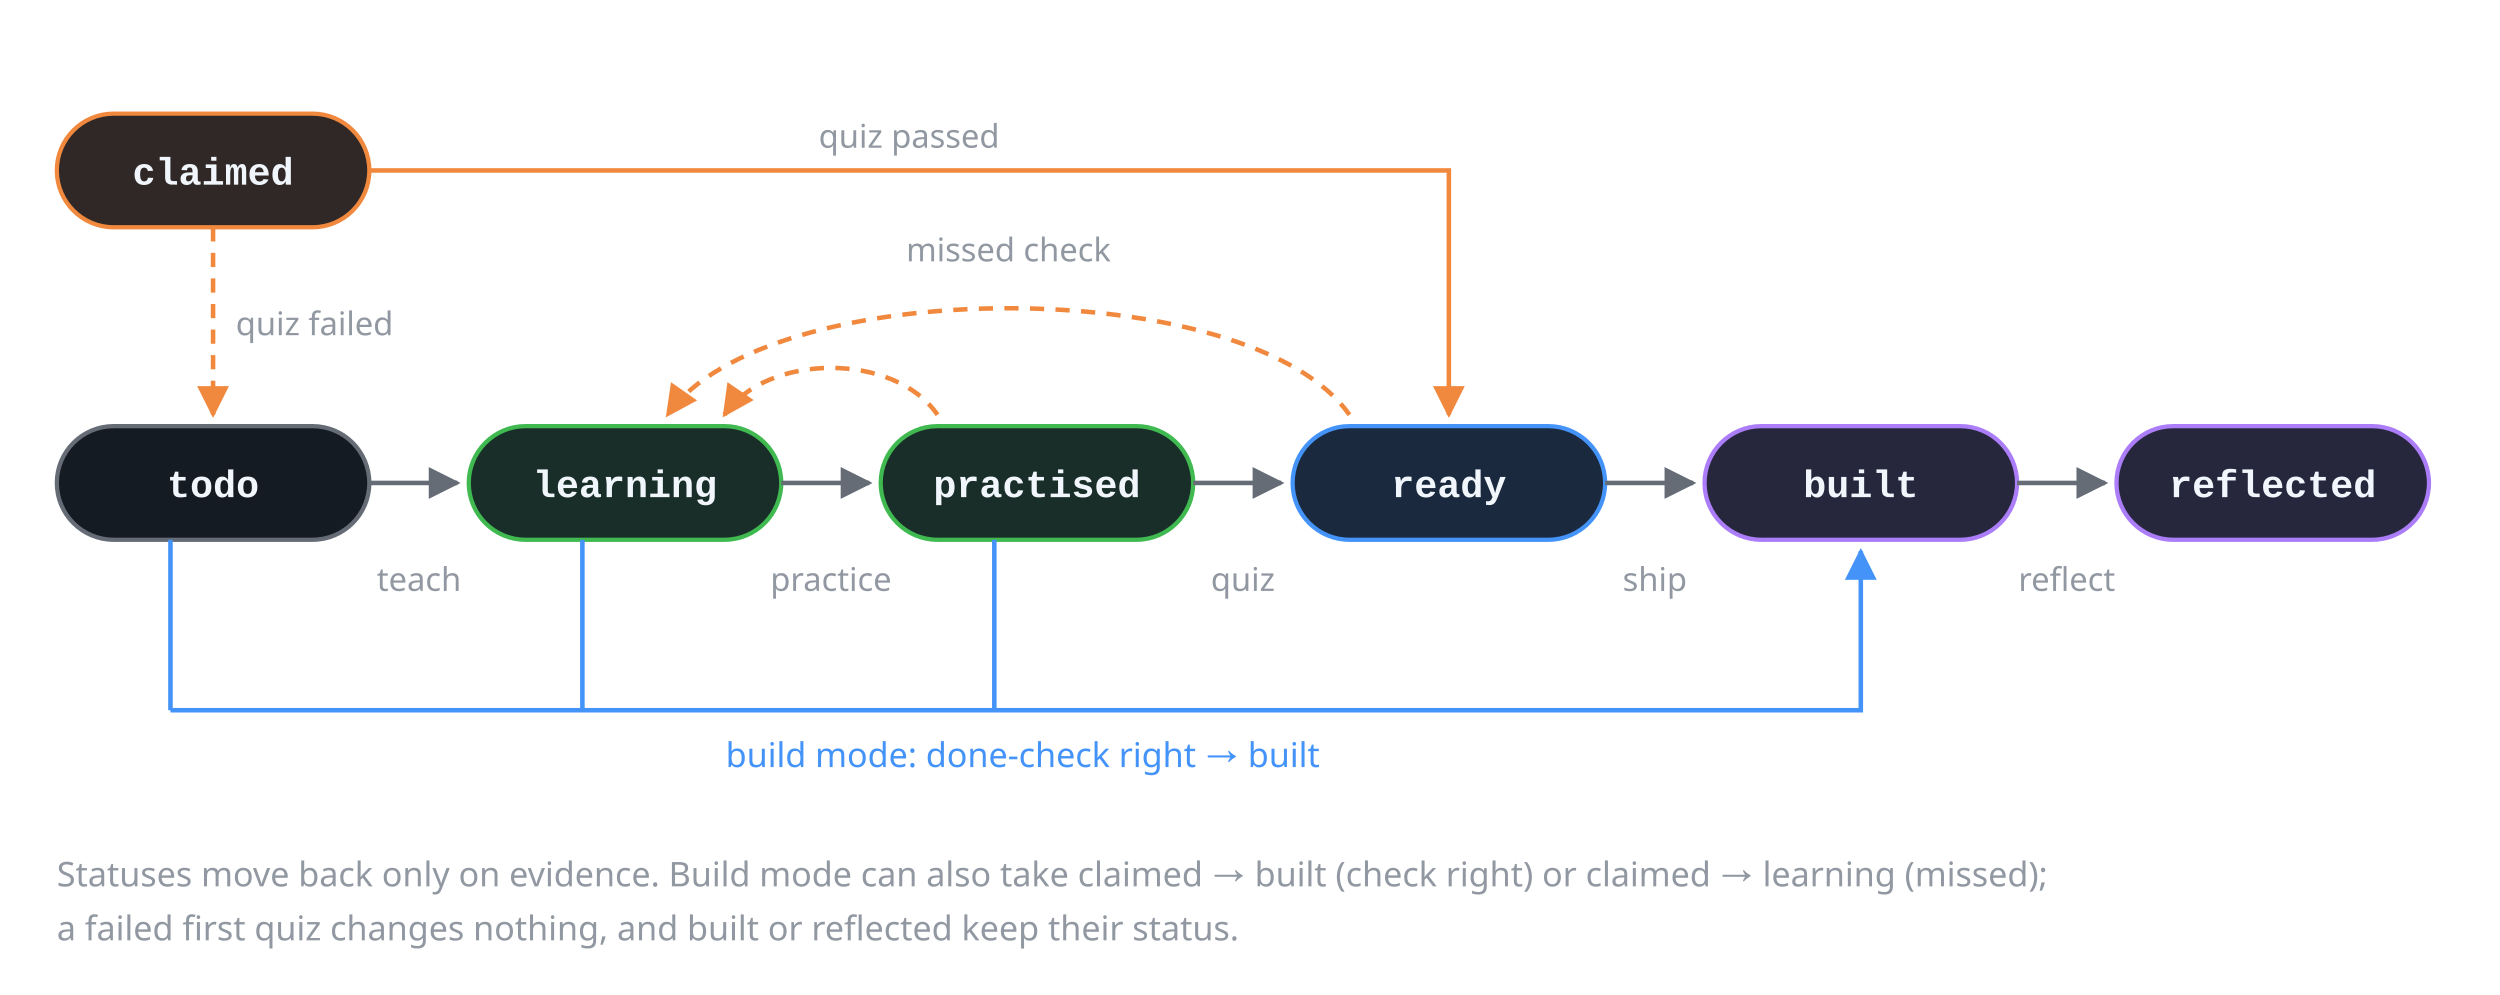
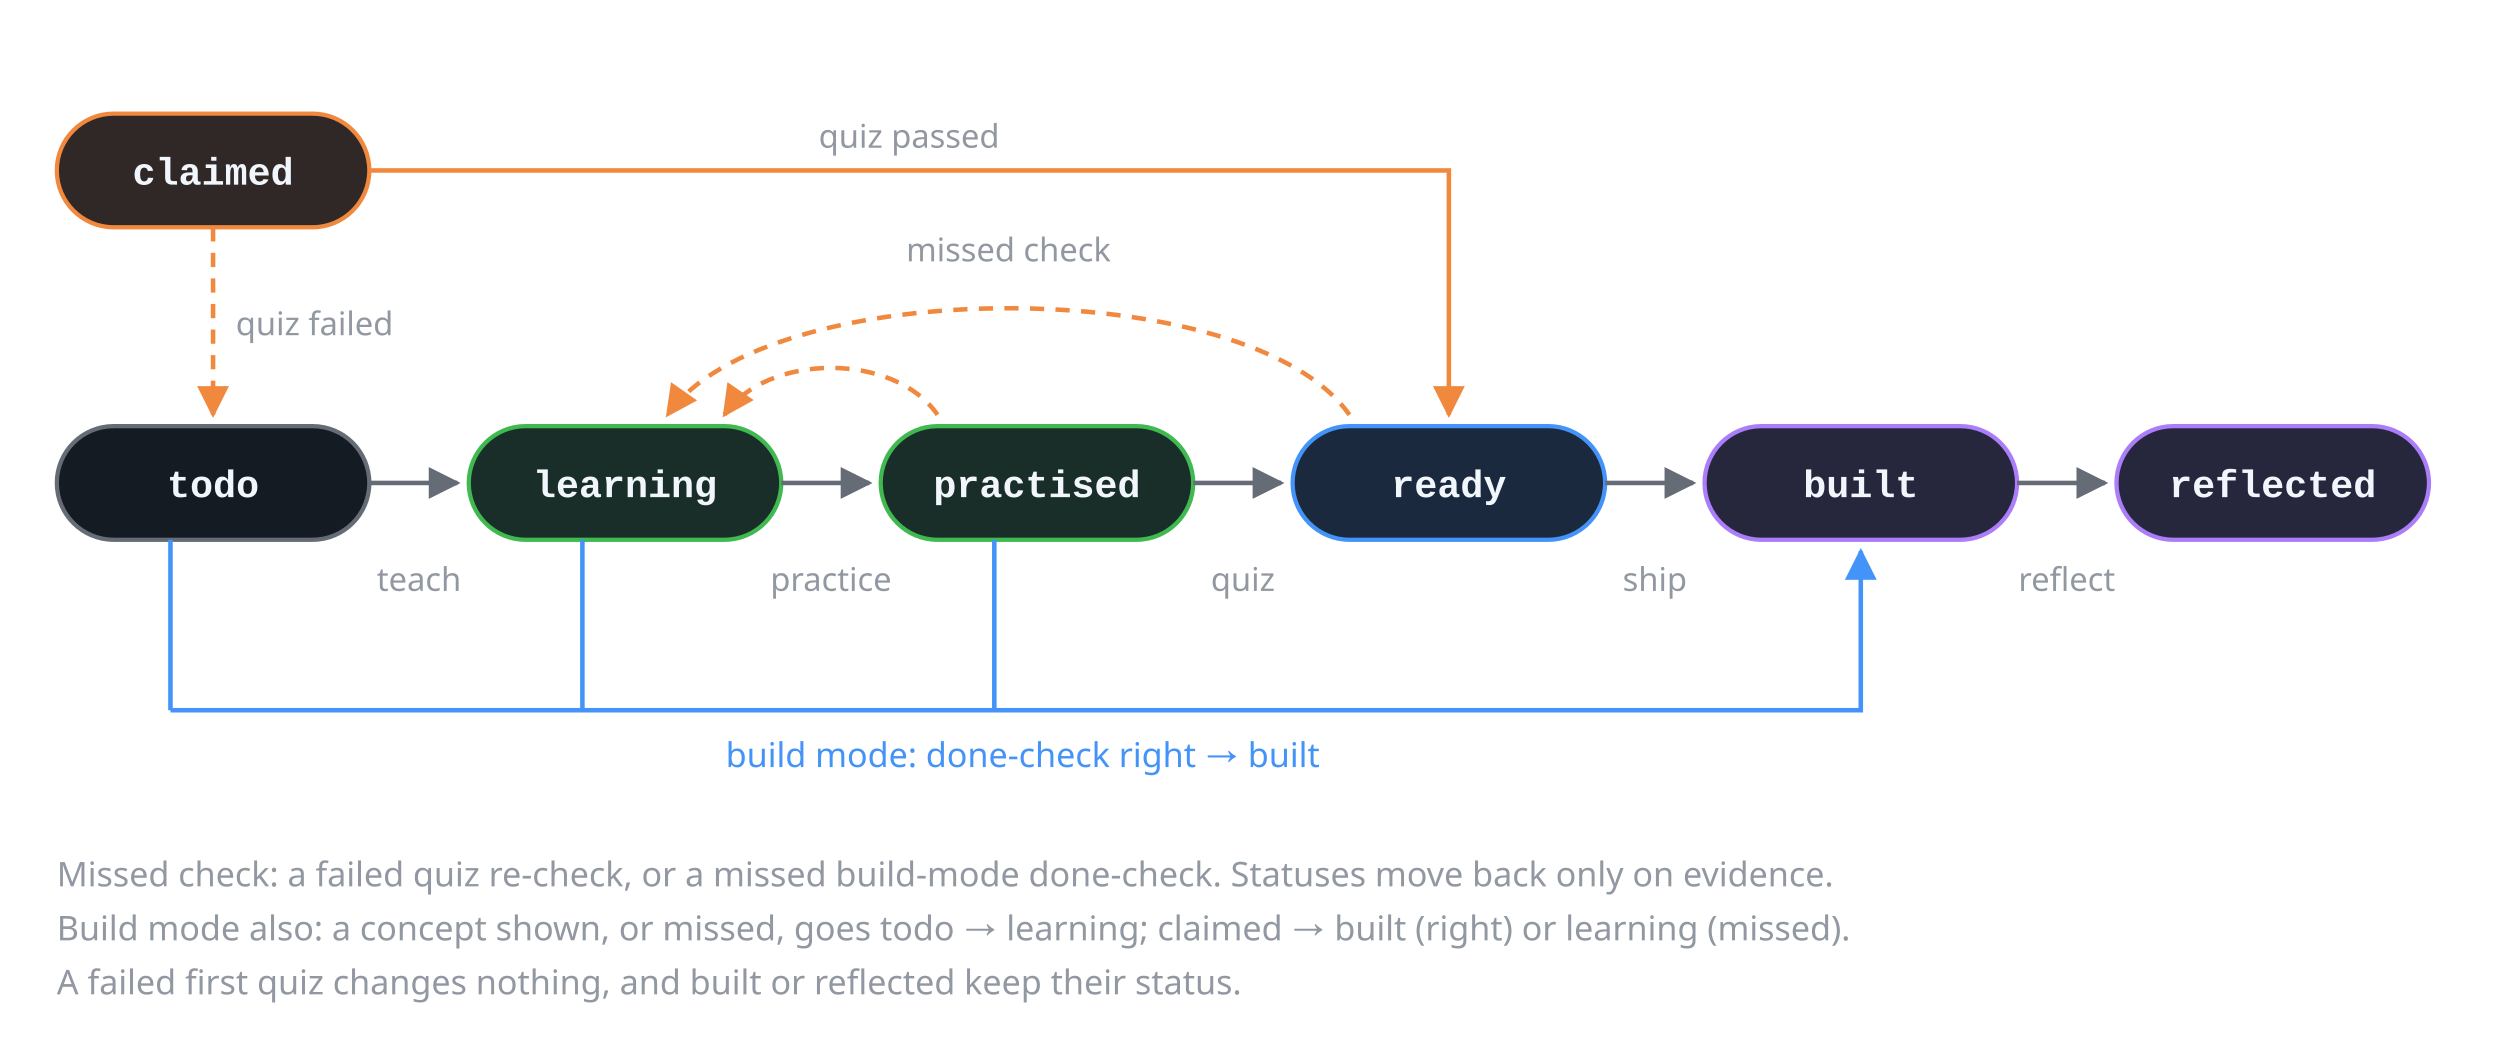
- <svg xmlns="http://www.w3.org/2000/svg" width="880" height="350" viewBox="0 0 880 350" role="img" aria-labelledby="t d">
+ <svg xmlns="http://www.w3.org/2000/svg" width="880" height="368" viewBox="0 0 880 368" role="img" aria-labelledby="t d">
  <defs>
    <marker id="m-line" viewBox="0 0 10 10" refX="9" refY="5" markerWidth="7" markerHeight="7" orient="auto-start-reverse">
      <path d="M0,0 L10,5 L0,10 z" fill="#656c76" />
    </marker>
    <marker id="m-purple" viewBox="0 0 10 10" refX="9" refY="5" markerWidth="7" markerHeight="7" orient="auto-start-reverse">
      <path d="M0,0 L10,5 L0,10 z" fill="#ab7df8" />
    </marker>
    <marker id="m-green" viewBox="0 0 10 10" refX="9" refY="5" markerWidth="7" markerHeight="7" orient="auto-start-reverse">
      <path d="M0,0 L10,5 L0,10 z" fill="#3fb950" />
    </marker>
    <marker id="m-blue" viewBox="0 0 10 10" refX="9" refY="5" markerWidth="7" markerHeight="7" orient="auto-start-reverse">
      <path d="M0,0 L10,5 L0,10 z" fill="#4493f8" />
    </marker>
    <marker id="m-orange" viewBox="0 0 10 10" refX="9" refY="5" markerWidth="7" markerHeight="7" orient="auto-start-reverse">
      <path d="M0,0 L10,5 L0,10 z" fill="#f0883e" />
    </marker>
  </defs>
  <rect x="20" y="150" width="110" height="40" rx="20" fill="#151b23" />
  <rect x="20" y="150" width="110" height="40" rx="20" fill="#151b23" stroke="#656c76" stroke-width="1.5" />
  <text x="75.0" y="175" font-family="ui-monospace, SFMono-Regular, 'SF Mono', Menlo, Consolas, 'Liberation Mono', monospace" font-size="13.5" font-weight="600" fill="#f0f6fc" text-anchor="middle" xml:space="preserve">todo</text>
  <rect x="165" y="150" width="110" height="40" rx="20" fill="#151b23" />
  <rect x="165" y="150" width="110" height="40" rx="20" fill="#3fb9501f" stroke="#3fb950" stroke-width="1.5" />
  <text x="220.0" y="175" font-family="ui-monospace, SFMono-Regular, 'SF Mono', Menlo, Consolas, 'Liberation Mono', monospace" font-size="13.5" font-weight="600" fill="#f0f6fc" text-anchor="middle" xml:space="preserve">learning</text>
  <rect x="310" y="150" width="110" height="40" rx="20" fill="#151b23" />
  <rect x="310" y="150" width="110" height="40" rx="20" fill="#3fb9501f" stroke="#3fb950" stroke-width="1.5" />
  <text x="365.0" y="175" font-family="ui-monospace, SFMono-Regular, 'SF Mono', Menlo, Consolas, 'Liberation Mono', monospace" font-size="13.5" font-weight="600" fill="#f0f6fc" text-anchor="middle" xml:space="preserve">practised</text>
  <rect x="455" y="150" width="110" height="40" rx="20" fill="#151b23" />
  <rect x="455" y="150" width="110" height="40" rx="20" fill="#4493f81f" stroke="#4493f8" stroke-width="1.5" />
  <text x="510.0" y="175" font-family="ui-monospace, SFMono-Regular, 'SF Mono', Menlo, Consolas, 'Liberation Mono', monospace" font-size="13.5" font-weight="600" fill="#f0f6fc" text-anchor="middle" xml:space="preserve">ready</text>
  <rect x="600" y="150" width="110" height="40" rx="20" fill="#151b23" />
  <rect x="600" y="150" width="110" height="40" rx="20" fill="#ab7df81f" stroke="#ab7df8" stroke-width="1.5" />
  <text x="655.0" y="175" font-family="ui-monospace, SFMono-Regular, 'SF Mono', Menlo, Consolas, 'Liberation Mono', monospace" font-size="13.5" font-weight="600" fill="#f0f6fc" text-anchor="middle" xml:space="preserve">built</text>
  <rect x="745" y="150" width="110" height="40" rx="20" fill="#151b23" />
  <rect x="745" y="150" width="110" height="40" rx="20" fill="#ab7df81f" stroke="#ab7df8" stroke-width="1.5" />
  <text x="800.0" y="175" font-family="ui-monospace, SFMono-Regular, 'SF Mono', Menlo, Consolas, 'Liberation Mono', monospace" font-size="13.5" font-weight="600" fill="#f0f6fc" text-anchor="middle" xml:space="preserve">reflected</text>
  <rect x="20" y="40" width="110" height="40" rx="20" fill="#151b23" />
  <rect x="20" y="40" width="110" height="40" rx="20" fill="#f0883e1f" stroke="#f0883e" stroke-width="1.5" />
  <text x="75.0" y="65" font-family="ui-monospace, SFMono-Regular, 'SF Mono', Menlo, Consolas, 'Liberation Mono', monospace" font-size="13.5" font-weight="600" fill="#f0f6fc" text-anchor="middle" xml:space="preserve">claimed</text>
  <path d="M130,170 L161,170" fill="none" stroke="#656c76" stroke-width="1.6" marker-end="url(#m-line)" />
  <text x="147.5" y="208" font-family="-apple-system, BlinkMacSystemFont, 'Segoe UI', 'Noto Sans', Helvetica, Arial, sans-serif" font-size="11.5" font-weight="500" fill="#9198a1" text-anchor="middle" xml:space="preserve">teach</text>
  <path d="M275,170 L306,170" fill="none" stroke="#656c76" stroke-width="1.6" marker-end="url(#m-line)" />
  <text x="292.5" y="208" font-family="-apple-system, BlinkMacSystemFont, 'Segoe UI', 'Noto Sans', Helvetica, Arial, sans-serif" font-size="11.5" font-weight="500" fill="#9198a1" text-anchor="middle" xml:space="preserve">practice</text>
  <path d="M420,170 L451,170" fill="none" stroke="#656c76" stroke-width="1.6" marker-end="url(#m-line)" />
  <text x="437.5" y="208" font-family="-apple-system, BlinkMacSystemFont, 'Segoe UI', 'Noto Sans', Helvetica, Arial, sans-serif" font-size="11.5" font-weight="500" fill="#9198a1" text-anchor="middle" xml:space="preserve">quiz</text>
  <path d="M565,170 L596,170" fill="none" stroke="#656c76" stroke-width="1.6" marker-end="url(#m-line)" />
  <text x="582.5" y="208" font-family="-apple-system, BlinkMacSystemFont, 'Segoe UI', 'Noto Sans', Helvetica, Arial, sans-serif" font-size="11.5" font-weight="500" fill="#9198a1" text-anchor="middle" xml:space="preserve">ship</text>
  <path d="M710,170 L741,170" fill="none" stroke="#656c76" stroke-width="1.6" marker-end="url(#m-line)" />
  <text x="727.5" y="208" font-family="-apple-system, BlinkMacSystemFont, 'Segoe UI', 'Noto Sans', Helvetica, Arial, sans-serif" font-size="11.5" font-weight="500" fill="#9198a1" text-anchor="middle" xml:space="preserve">reflect</text>
  <path d="M75,80 L75,146" fill="none" stroke="#f0883e" stroke-width="1.6" stroke-dasharray="5 4" marker-end="url(#m-orange)" />
  <text x="83" y="118" font-family="-apple-system, BlinkMacSystemFont, 'Segoe UI', 'Noto Sans', Helvetica, Arial, sans-serif" font-size="11.5" font-weight="500" fill="#9198a1" text-anchor="start" xml:space="preserve">quiz failed</text>
  <path d="M130,60 L510,60 L510,146" fill="none" stroke="#f0883e" stroke-width="1.6" marker-end="url(#m-orange)" />
  <text x="320" y="52" font-family="-apple-system, BlinkMacSystemFont, 'Segoe UI', 'Noto Sans', Helvetica, Arial, sans-serif" font-size="11.5" font-weight="500" fill="#9198a1" text-anchor="middle" xml:space="preserve">quiz passed</text>
  <path d="M475,146 C440,96 270,96 235,146" fill="none" stroke="#f0883e" stroke-width="1.6" stroke-dasharray="5 4" marker-end="url(#m-orange)" />
  <path d="M330,146 C315,124 270,124 255,146" fill="none" stroke="#f0883e" stroke-width="1.6" stroke-dasharray="5 4" marker-end="url(#m-orange)" />
  <text x="355" y="92" font-family="-apple-system, BlinkMacSystemFont, 'Segoe UI', 'Noto Sans', Helvetica, Arial, sans-serif" font-size="11.5" font-weight="500" fill="#9198a1" text-anchor="middle" xml:space="preserve">missed check</text>
  <path d="M60,190 L60,250" fill="none" stroke="#4493f8" stroke-width="1.6" />
  <path d="M205,190 L205,250" fill="none" stroke="#4493f8" stroke-width="1.6" />
  <path d="M350,190 L350,250" fill="none" stroke="#4493f8" stroke-width="1.6" />
  <path d="M60,250 L655,250 L655,194" fill="none" stroke="#4493f8" stroke-width="1.6" marker-end="url(#m-blue)" />
  <text x="360" y="270" font-family="-apple-system, BlinkMacSystemFont, 'Segoe UI', 'Noto Sans', Helvetica, Arial, sans-serif" font-size="12" font-weight="500" fill="#4493f8" text-anchor="middle" xml:space="preserve">build mode: done-check right → built</text>
-   <text x="20" y="312" font-family="-apple-system, BlinkMacSystemFont, 'Segoe UI', 'Noto Sans', Helvetica, Arial, sans-serif" font-size="12" font-weight="400" fill="#9198a1" text-anchor="start" xml:space="preserve">Statuses move back only on evidence. Build mode can also take claimed → built (check right) or claimed → learning (missed);</text>
-   <text x="20" y="331" font-family="-apple-system, BlinkMacSystemFont, 'Segoe UI', 'Noto Sans', Helvetica, Arial, sans-serif" font-size="12" font-weight="400" fill="#9198a1" text-anchor="start" xml:space="preserve">a failed first quiz changes nothing, and built or reflected keep their status.</text>
+   <text x="20" y="312" font-family="-apple-system, BlinkMacSystemFont, 'Segoe UI', 'Noto Sans', Helvetica, Arial, sans-serif" font-size="12" font-weight="400" fill="#9198a1" text-anchor="start" xml:space="preserve">Missed check: a failed quiz re-check, or a missed build-mode done-check. Statuses move back only on evidence.</text>
+   <text x="20" y="331" font-family="-apple-system, BlinkMacSystemFont, 'Segoe UI', 'Noto Sans', Helvetica, Arial, sans-serif" font-size="12" font-weight="400" fill="#9198a1" text-anchor="start" xml:space="preserve">Build mode also: a concept shown, or missed, goes todo → learning; claimed → built (right) or learning (missed).</text>
+   <text x="20" y="350" font-family="-apple-system, BlinkMacSystemFont, 'Segoe UI', 'Noto Sans', Helvetica, Arial, sans-serif" font-size="12" font-weight="400" fill="#9198a1" text-anchor="start" xml:space="preserve">A failed first quiz changes nothing, and built or reflected keep their status.</text>
</svg>
